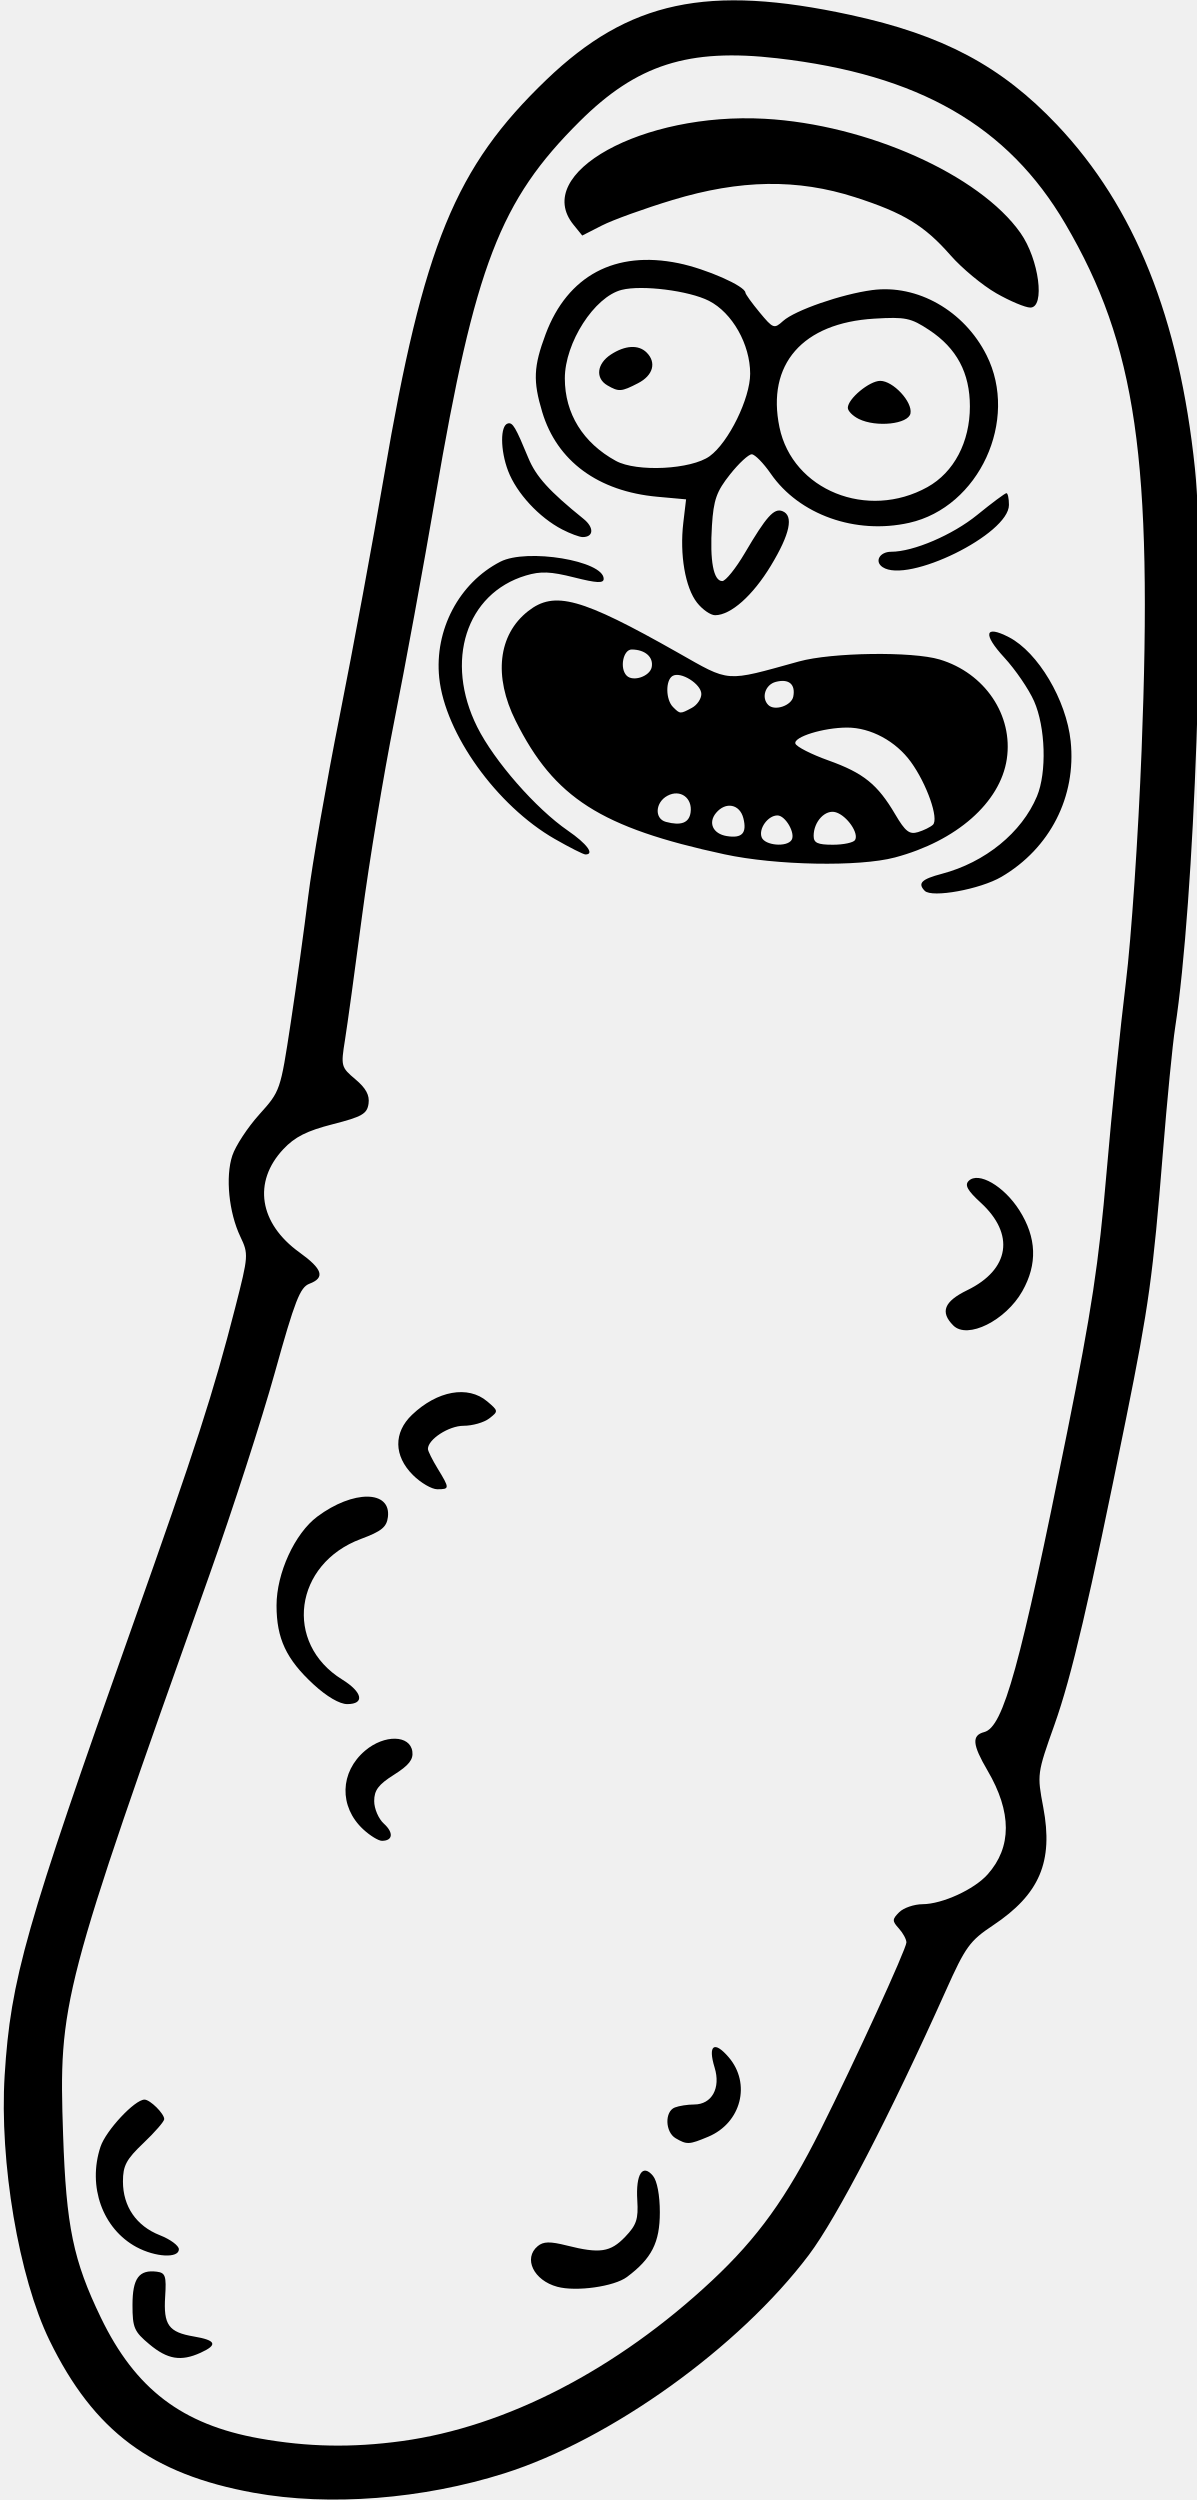
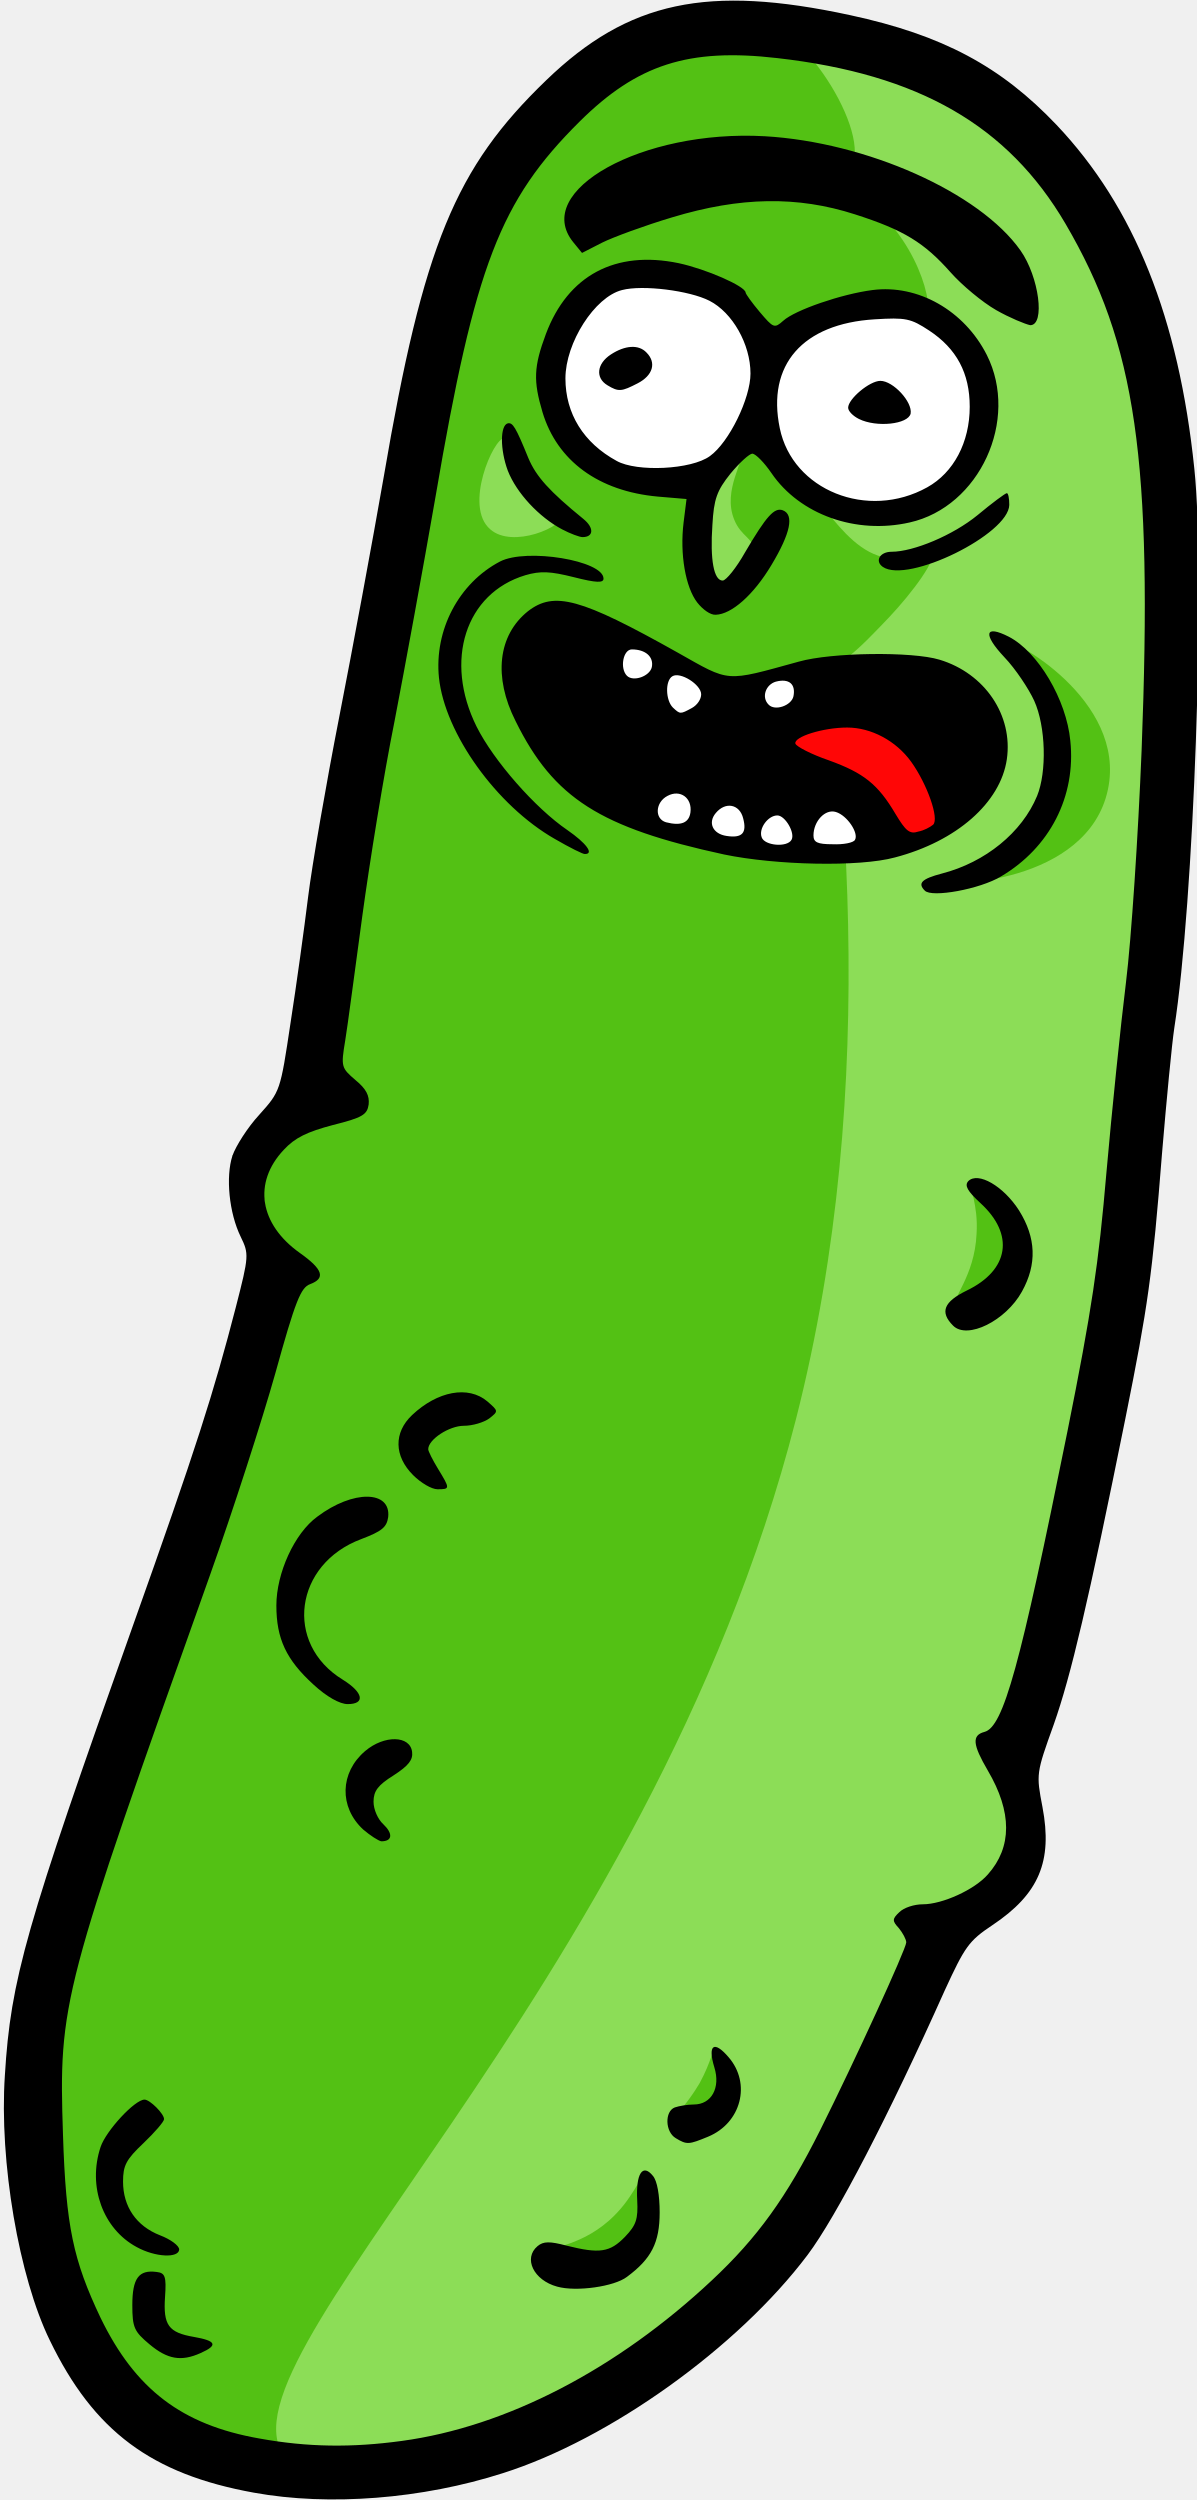
- <svg xmlns="http://www.w3.org/2000/svg" viewBox="0 0 245 512" height="512" width="245" id="svg10" version="1.1">
-   <defs id="defs14" />
-   <path id="path22" d="M 51.975,510.521 C 31.005,506.715 19.211,497.916 10.137,479.307 3.852,466.419 -0.151,442.737 0.956,425 2.183,405.358 5.188,394.791 27.118,333 c 12.954,-36.5 16.62,-47.854 21.08,-65.297 2.69,-10.521 2.717,-10.889 1.03,-14.427 -2.36,-4.948 -3.087,-12.257 -1.652,-16.605 0.654,-1.982 3.136,-5.769 5.516,-8.416 4.321,-4.806 4.33,-4.833 6.449,-18.785 1.167,-7.684 2.776,-19.315 3.575,-25.846 0.799,-6.531 3.701,-23.181 6.448,-37 2.747,-13.819 6.835,-35.925 9.084,-49.125 8.074,-47.384 14.563,-63.219 33.262,-81.171 16.841,-16.168 32.99,-19.612 62.239,-13.275 18.984,4.113 30.934,10.47 42.34,22.523 15.911,16.813 25.018,39.521 28.236,70.403 2.281,21.888 -0.098,88.907 -4.064,114.519 -0.511,3.3 -1.635,14.775 -2.498,25.5 -2.032,25.261 -2.892,31.481 -7.524,54.429 -7.611,37.706 -11.163,52.896 -14.687,62.806 -3.554,9.993 -3.572,10.128 -2.291,16.915 2.099,11.122 -0.742,17.799 -10.276,24.153 -4.782,3.187 -5.647,4.381 -9.663,13.349 -11.406,25.467 -22.327,46.541 -28.067,54.159 -14.288,18.962 -40.605,37.84 -62.351,44.727 -16.76,5.308 -35.858,6.79 -51.329,3.983 z m 30.336,-10.59 c 21.359,-2.92 44.061,-14.669 63.515,-32.87 9.339,-8.738 15.262,-16.96 22.199,-30.815 7.001,-13.984 17.609,-37.139 17.609,-38.438 0,-0.632 -0.696,-1.919 -1.547,-2.859 -1.398,-1.545 -1.391,-1.866 0.071,-3.329 0.89,-0.89 3.049,-1.629 4.797,-1.641 4.039,-0.028 10.551,-3.012 13.305,-6.096 4.985,-5.583 4.98,-12.758 -0.015,-21.281 -3.116,-5.317 -3.276,-7.194 -0.671,-7.875 3.921,-1.025 7.335,-13.378 17.007,-61.528 4.991,-24.851 6.439,-34.403 8.043,-53.092 1.076,-12.534 2.856,-30.047 3.955,-38.917 1.099,-8.87 2.547,-30.231 3.218,-47.468 C 236.12,94.057 232.732,70.665 218.172,45.825 206.394,25.733 188.174,15.267 159.165,11.931 140.973,9.839 130.43,13.213 118.697,24.882 102.365,41.125 97.298,54.308 89.193,101.634 c -2.461,14.374 -6.26,35.074 -8.441,46 -2.181,10.926 -5.148,28.866 -6.594,39.866 -1.445,11 -3.024,22.475 -3.508,25.5 -0.858,5.355 -0.801,5.567 2.147,8.052 2.157,1.818 2.928,3.25 2.682,4.977 -0.298,2.091 -1.311,2.672 -7.345,4.216 -5.303,1.357 -7.753,2.594 -10.107,5.102 -6.29,6.702 -4.966,15.196 3.295,21.139 4.755,3.421 5.317,5.181 2.051,6.423 -1.927,0.733 -2.974,3.423 -7.095,18.225 -2.659,9.551 -8.675,28.166 -13.368,41.366 -30.353,85.367 -30.907,87.488 -29.987,114.711 0.635,18.778 2.071,25.723 7.745,37.465 7.057,14.602 16.617,21.88 32.466,24.714 9.882,1.767 18.974,1.936 29.178,0.541 z m -51.715,-19.821 c -3.127,-2.61 -3.462,-3.389 -3.462,-8.036 0,-5.482 1.33,-7.298 5,-6.829 1.739,0.222 1.96,0.887 1.692,5.083 -0.372,5.82 0.696,7.309 5.866,8.182 4.575,0.773 4.965,1.703 1.395,3.33 -4.023,1.833 -6.764,1.381 -10.491,-1.73 z m 83.538,-11.777 c -4.849,-1.307 -7.021,-5.825 -4.003,-8.33 1.155,-0.958 2.512,-0.986 5.943,-0.122 6.767,1.704 8.934,1.383 11.956,-1.771 2.335,-2.437 2.725,-3.613 2.486,-7.499 -0.33,-5.366 1.082,-7.565 3.211,-4.999 0.852,1.026 1.408,3.976 1.408,7.469 0,6.189 -1.663,9.459 -6.737,13.247 -2.628,1.962 -10.378,3.051 -14.263,2.005 z m -86.17,-8.124 c -6.95,-3.745 -10.067,-12.415 -7.385,-20.542 1.098,-3.328 7.012,-9.667 9.018,-9.667 1.138,0 4.037,2.87 4.037,3.996 0,0.469 -1.902,2.663 -4.227,4.876 -3.553,3.381 -4.227,4.642 -4.227,7.904 0,5.109 2.748,9.108 7.557,10.996 2.144,0.842 3.898,2.138 3.898,2.879 0,1.885 -4.804,1.639 -8.67,-0.444 z M 138.384,437.92 c -2.182,-1.271 -2.294,-5.497 -0.168,-6.313 0.87,-0.334 2.644,-0.607 3.943,-0.607 3.622,0 5.485,-3.358 4.195,-7.561 -1.412,-4.602 -0.1,-5.579 2.865,-2.133 4.654,5.407 2.584,13.472 -4.184,16.3 -3.919,1.638 -4.345,1.658 -6.651,0.314 z M 74.397,374.656 c -5.006,-4.639 -4.825,-11.743 0.411,-16.149 3.934,-3.311 9.156,-3.207 9.639,0.191 0.235,1.649 -0.702,2.839 -3.75,4.763 -3.19,2.014 -4.063,3.173 -4.063,5.397 0,1.558 0.889,3.637 1.976,4.621 2.048,1.853 1.863,3.521 -0.389,3.521 -0.712,0 -2.433,-1.055 -3.824,-2.344 z m -10.19,-29.696 c -5.585,-5.148 -7.573,-9.391 -7.573,-16.165 0,-6.606 3.741,-14.757 8.353,-18.199 7.346,-5.482 15.128,-5.434 14.457,0.09 -0.25,2.06 -1.312,2.924 -5.516,4.486 -13.708,5.095 -15.88,21.359 -3.845,28.797 4.176,2.581 4.677,5.032 1.029,5.032 -1.557,0 -4.2,-1.546 -6.905,-4.04 z m 20.35,-42.883 c -3.92,-3.92 -3.987,-8.688 -0.173,-12.326 5.188,-4.949 11.468,-6.072 15.389,-2.751 2.317,1.962 2.325,2.027 0.42,3.5 C 99.125,291.325 96.762,292 94.943,292 c -3.033,0 -7.315,2.784 -7.305,4.75 0.002,0.412 0.902,2.223 2,4.024 2.477,4.063 2.474,4.226 -0.081,4.226 -1.142,0 -3.392,-1.315 -5,-2.923 z m 110.682,-30.614 c -2.753,-2.753 -1.899,-4.921 2.848,-7.228 8.706,-4.229 9.823,-11.464 2.768,-17.926 -2.712,-2.484 -3.331,-3.599 -2.475,-4.455 1.993,-1.993 7.232,1.043 10.388,6.019 3.546,5.592 3.742,11.021 0.599,16.572 -3.41,6.021 -11.237,9.909 -14.128,7.018 z m -5.855,-89.025 c -1.505,-1.546 -0.663,-2.383 3.5,-3.48 8.886,-2.342 16.368,-8.436 19.482,-15.866 2.044,-4.88 1.763,-14.184 -0.59,-19.504 -1.08,-2.441 -3.824,-6.457 -6.099,-8.925 -4.461,-4.84 -4.029,-6.74 0.948,-4.167 5.952,3.078 11.765,12.868 12.646,21.299 1.186,11.35 -4.22,21.948 -14.173,27.78 -4.366,2.559 -14.255,4.36 -15.713,2.863 z m -41.034,-7.479 c -25.353,-5.465 -34.854,-11.539 -42.745,-27.331 -4.559,-9.123 -3.596,-17.631 2.542,-22.459 5.396,-4.245 10.836,-2.745 30.56,8.423 10.996,6.226 9.57,6.119 24.926,1.873 6.7,-1.853 23.195,-2.084 28.803,-0.404 9.265,2.776 15.1,11.431 13.755,20.402 -1.335,8.905 -10.299,16.786 -22.908,20.144 -7.328,1.951 -24.342,1.636 -34.934,-0.647 z m 13.771,-2.937 C 162.963,170.658 160.851,167 159.221,167 c -1.946,0 -3.907,2.724 -3.231,4.487 0.644,1.677 5.179,2.072 6.13,0.533 z m 12.988,0.02 c 0.845,-1.366 -1.617,-4.951 -3.896,-5.674 -2.158,-0.685 -4.579,1.866 -4.579,4.825 0,1.439 0.805,1.809 3.941,1.809 2.168,0 4.208,-0.432 4.534,-0.959 z m -22.867,-4.467 c -0.727,-2.898 -3.627,-3.46 -5.597,-1.086 -1.673,2.016 -0.634,4.275 2.178,4.736 3.15,0.516 4.187,-0.591 3.419,-3.65 z m 38.812,1.344 c 1.28,-1.193 -1.223,-8.346 -4.507,-12.879 -3.089,-4.265 -8.247,-7.041 -13.064,-7.033 -4.852,0.008 -11.038,1.928 -10.585,3.285 0.213,0.639 3.252,2.188 6.754,3.442 7.2,2.577 10.072,4.895 13.691,11.049 2.065,3.511 2.903,4.165 4.655,3.638 1.175,-0.354 2.551,-1.03 3.057,-1.501 z m -49.622,-2.515 c 0.43,-2.993 -2.113,-4.839 -4.734,-3.436 -2.518,1.348 -2.715,4.713 -0.314,5.355 3.104,0.83 4.743,0.207 5.048,-1.919 z m 0.267,-21.437 c 1.064,-0.569 1.934,-1.843 1.934,-2.831 0,-2.05 -4.256,-4.712 -5.905,-3.693 -1.461,0.903 -1.396,4.858 0.105,6.359 1.455,1.455 1.455,1.455 3.866,0.165 z m 20.768,-2.321 c 0.482,-2.529 -0.92,-3.695 -3.601,-2.994 -2.142,0.56 -3.007,3.243 -1.524,4.726 1.31,1.31 4.767,0.142 5.125,-1.732 z m -28.995,-6.024 c 0.392,-2.053 -1.341,-3.58 -4.088,-3.605 -1.773,-0.015 -2.528,3.873 -1.041,5.36 1.318,1.318 4.768,0.137 5.129,-1.756 z m -19.838,35.209 c -11.909,-6.826 -22.501,-21.598 -23.681,-33.025 -1.011,-9.796 4.061,-19.425 12.52,-23.769 5.436,-2.791 21.161,-0.187 21.161,3.505 0,0.95 -1.405,0.883 -6.064,-0.291 -4.824,-1.215 -6.841,-1.295 -9.865,-0.389 -12.255,3.672 -16.708,17.544 -9.964,31.039 3.475,6.954 12.01,16.71 18.567,21.22 3.915,2.694 5.532,4.895 3.576,4.871 -0.412,-0.005 -3.225,-1.428 -6.25,-3.162 z m 29.123,-48.399 c -2.424,-3.082 -3.588,-9.86 -2.814,-16.392 l 0.565,-4.771 -5.878,-0.533 c -12.131,-1.1 -20.556,-7.298 -23.58,-17.347 -1.916,-6.368 -1.787,-9.318 0.699,-15.963 4.482,-11.981 14.247,-17.187 27.23,-14.519 5.645,1.16 13.617,4.674 13.682,6.03 0.015,0.311 1.326,2.133 2.914,4.049 2.764,3.334 2.969,3.409 4.793,1.758 2.41,-2.181 11.98,-5.501 18.254,-6.334 9.264,-1.229 18.835,4.217 23.419,13.326 6.696,13.306 -1.533,31.138 -15.848,34.341 -10.973,2.456 -22.519,-1.648 -28.346,-10.075 -1.492,-2.158 -3.238,-3.94 -3.879,-3.961 -0.641,-0.021 -2.65,1.835 -4.463,4.125 -2.768,3.495 -3.361,5.175 -3.699,10.474 -0.46,7.226 0.309,11.363 2.113,11.363 0.686,0 2.769,-2.587 4.629,-5.75 4.402,-7.485 5.967,-9.233 7.679,-8.576 2.371,0.91 1.581,4.674 -2.344,11.162 -3.724,6.156 -8.212,10.145 -11.427,10.157 -0.923,0.004 -2.587,-1.15 -3.699,-2.564 z m 47.191,-23.679 c 5.425,-3.018 8.686,-9.221 8.686,-16.522 0,-6.862 -2.697,-11.919 -8.342,-15.646 -3.768,-2.488 -4.821,-2.705 -11.235,-2.325 -14.704,0.872 -22.1,9.347 -19.421,22.253 2.673,12.877 18.025,19.076 30.312,12.24 z M 175.884,85.804 c -1.238,-0.61 -2.25,-1.638 -2.25,-2.283 0,-1.846 4.42,-5.521 6.64,-5.521 2.63,0 6.638,4.312 6.192,6.661 -0.418,2.2 -6.998,2.911 -10.582,1.143 z m -30.532,7.614 c 3.862,-2.805 8.282,-11.815 8.282,-16.885 0,-6.017 -3.664,-12.492 -8.447,-14.925 -4.088,-2.08 -13.702,-3.289 -17.86,-2.245 -5.591,1.403 -11.649,10.835 -11.649,18.138 0,7.197 3.721,13.207 10.456,16.89 4.268,2.334 15.444,1.769 19.218,-0.972 z M 124.384,78.92 c -2.498,-1.455 -2.161,-4.42 0.715,-6.305 2.924,-1.916 5.678,-2.072 7.335,-0.415 2.057,2.057 1.323,4.685 -1.75,6.274 -3.433,1.775 -3.953,1.812 -6.3,0.446 z m 56.372,37.227 C 179.038,114.996 180.152,113 182.511,113 c 4.545,0 12.588,-3.443 17.622,-7.543 3.01,-2.451 5.704,-4.457 5.986,-4.457 0.283,0 0.514,1.085 0.514,2.411 0,5.995 -20.719,16.191 -25.878,12.736 z m -65.622,-7.714 c -4.729,-2.451 -9.334,-7.432 -11.068,-11.972 -1.625,-4.255 -1.646,-9.348 -0.041,-9.742 0.983,-0.241 1.561,0.738 4.175,7.066 1.581,3.829 4.271,6.797 11.32,12.491 2.186,1.766 2.083,3.729 -0.195,3.717 -0.655,-0.003 -2.541,-0.706 -4.191,-1.561 z m 88.885,-48.385 c -2.813,-1.614 -7.011,-5.097 -9.329,-7.741 -5.373,-6.13 -9.606,-8.708 -19.556,-11.911 -11.836,-3.81 -23.528,-3.635 -37.39,0.561 -5.714,1.73 -12.214,4.075 -14.444,5.213 l -4.055,2.069 -1.806,-2.23 c -8.527,-10.531 14.129,-23.065 39.194,-21.683 20.907,1.153 43.986,11.465 52.376,23.402 3.788,5.39 5.082,15.278 1.998,15.263 -1.031,-0.005 -4.176,-1.33 -6.989,-2.943 z" style="fill:#000000" />
+ <svg xmlns="http://www.w3.org/2000/svg" version="1.1" x="0px" y="0px" viewBox="0 0 245 512" style="enable-background:new 0 0 245 512;" xml:space="preserve">
+   <style type="text/css">
+ 	.st0{fill:#53C114;}
+ 	.st1{fill:#8CDD57;}
+ 	.st2{fill:#FFFFFF;}
+ 	.st3{fill:#FF0606;}
+ </style>
+   <g id="Layer_2">
+     <polygon class="st0" points="12.7,465.2 6.7,423.6 35.3,332.6 56.6,264.5 54.1,245.7 47.6,236.7 62,225.4 70.8,168.7 89.8,59    108.7,27.9 133.5,7.8 164.2,5.5 198.6,17.8 219.4,38.5 237.2,82.4 240.6,138.2 234.5,210.9 219.4,313.1 206.6,356.1 209.6,370.8    206.8,386.2 195.4,395.4 171.4,438.9 158.8,458.7 144.3,479.7 111.1,498.1 75.9,505.9 43.5,502.3 19.6,482.9  " />
+   </g>
+   <g id="Layer_6">
+     <path class="st1" d="M164.2,5.5C133,17,198.3,152.4,163,290.7C132.7,409.1,40.1,485.3,59.1,504c8.7,8.5,34.8-0.5,47.2-4.9   c8.7-3,29-10.3,44.7-29.2c18.8-22.5,20.6-49,34.8-63.1c5.2-5.1,9.4-11.3,15.1-15.9c1.7-1.4,4.5-3.6,6.4-7.6c1.9-4.1,1.9-8,1.8-10   c-0.1-5.9-2.1-7.2-2.1-11.7c0-5.8,3.3-10,4.5-11.7c5.9-8.6,9.5-29,14-55.3c11-64.5,14-116.1,14-116.1s1.9-33.5-1.8-89.4   c-0.7-9.9-1.9-25.7-11-42.9c-3-5.7-9.6-17.8-22.9-27.3C194,11.9,174.5,1.7,164.2,5.5z" />
+     <path class="st0" d="M195.9,267.3c1.5,1.4,9.8-2,11.7-8.7c2.4-8.3-6.8-16.6-8.4-15.9c-0.9,0.4,1.2,3.8,0.8,10   C199.6,261.6,194.6,266.1,195.9,267.3z" />
+     <path class="st0" d="M139,433.6c0.7,1.2,4.9,0.9,7.3-1.4c4.2-3.9,1.6-12.4,0.3-12.6c-0.7-0.1-0.8,2.4-3.3,7   C140.6,431.2,138.4,432.7,139,433.6z" />
+     <path class="st0" d="M111.6,461.5c0.1,1.7,11.7,5.3,17.9-0.6c5.1-4.9,4.2-14.3,2.5-14.8c-1.2-0.4-2.2,4.2-7.3,8.7   C118.2,460.5,111.5,460.2,111.6,461.5z" />
+     <path class="st0" d="M192.6,180.2c-0.6-1.4,20.3-6.4,23.7-20.7c3.3-13.9-12.1-27.2-10.9-28.2c1.4-1.1,25.4,12,21.5,30.4   C222.8,181.1,193.3,181.8,192.6,180.2z" />
+     <path class="st0" d="M162.4,98.7c4.2-1.2,10.5,16.3,21.2,15.6c3.8-0.3,6.4-2.7,7.3-1.7c1.4,1.6-4.2,8.9-8.7,13.7   c-6.1,6.4-11,11.6-15.1,10.6C157.8,134.7,156.8,100.4,162.4,98.7z" />
+     <path class="st0" d="M158.5,70.8c7.4,1.8,15.1-11.7,25.1-8.7c3.5,1.1,4.9,3.4,5.9,2.8c2.2-1.5-1.7-16.9-13.4-24.6   c-6.5-4.3-18.4-7.9-24.6-2.5C142.7,45.7,149.8,68.7,158.5,70.8z" />
+     <path class="st0" d="M152.1,32.3c6.7,7,18.9,7.1,22,2.5c5.1-7.5-11.2-31.7-19-29.9C149.5,6.3,143.1,22.9,152.1,32.3z" />
+     <path class="st1" d="M146.8,122.7c3.4,0.6,8.4-5.3,7.8-9.8c-0.4-2.8-2.8-3-4.2-6.4c-2.6-6.2,2.5-12.6,1.1-13.5   c-1.2-0.8-6.5,3-8.9,8.8C139.1,110.4,142.5,122,146.8,122.7z" />
+     <path class="st1" d="M103.2,89.8c1,0.1,0.5,3.2,3.1,7.2c3.8,5.7,9.4,6,9.3,8.1c-0.1,2.9-10.7,7.3-15.2,3.3   C94.9,103.7,101.1,89.7,103.2,89.8z" />
+   </g>
+   <g id="Layer_3">
+     <polygon class="st2" points="112,73.4 121.1,59 134.7,55.2 149.2,60.8 155.9,71.1 166.6,64.3 182.5,63 193.7,65.1 199.6,73.4    199.6,88.7 195.4,99.1 188.7,103.2 174.7,104.5 159.6,97.4 154.6,90.7 147.7,95.9 138.1,98.3 126.7,98.3 118.9,92.8 113.5,82.4     " />
+   </g>
+   <g id="Layer_4">
+     <polygon class="st2" points="125.2,131.1 122.7,139.4 143.6,149.9 165.6,144.9 164.2,137.4 154.6,139.4 147,139.4 129.1,130.2  " />
+     <polygon class="st2" points="131.9,160.7 131.9,168.2 144.8,173 173.6,175 178.9,172.2 173.6,165  " />
+     <polygon class="st3" points="159.1,149 177.1,144.4 191.4,154.4 194.4,167.8 188.7,172.2 173.6,165  " />
+   </g>
+   <g id="Layer_5">
+ </g>
+   <g id="svg10">
+     <path id="path22" d="M52,510.5c-21-3.8-32.8-12.6-41.8-31.2C3.9,466.4-0.2,442.7,1,425c1.2-19.6,4.2-30.2,26.2-92   c13-36.5,16.6-47.9,21.1-65.3c2.7-10.5,2.7-10.9,1-14.4c-2.4-4.9-3.1-12.3-1.7-16.6c0.7-2,3.1-5.8,5.5-8.4   c4.3-4.8,4.3-4.8,6.4-18.8c1.2-7.7,2.8-19.3,3.6-25.8c0.8-6.5,3.7-23.2,6.4-37c2.7-13.8,6.8-35.9,9.1-49.1   c8.1-47.4,14.6-63.2,33.3-81.2c16.8-16.2,33-19.6,62.2-13.3c19,4.1,30.9,10.5,42.3,22.5c15.9,16.8,25,39.5,28.2,70.4   c2.3,21.9-0.1,88.9-4.1,114.5c-0.5,3.3-1.6,14.8-2.5,25.5c-2,25.3-2.9,31.5-7.5,54.4c-7.6,37.7-11.2,52.9-14.7,62.8   c-3.6,10-3.6,10.1-2.3,16.9c2.1,11.1-0.7,17.8-10.3,24.2c-4.8,3.2-5.6,4.4-9.7,13.3c-11.4,25.5-22.3,46.5-28.1,54.2   c-14.3,19-40.6,37.8-62.4,44.7C86.5,511.8,67.4,513.3,52,510.5L52,510.5z M82.3,499.9c21.4-2.9,44.1-14.7,63.5-32.9   c9.3-8.7,15.3-17,22.2-30.8c7-14,17.6-37.1,17.6-38.4c0-0.6-0.7-1.9-1.5-2.9c-1.4-1.5-1.4-1.9,0.1-3.3c0.9-0.9,3-1.6,4.8-1.6   c4,0,10.6-3,13.3-6.1c5-5.6,5-12.8,0-21.3c-3.1-5.3-3.3-7.2-0.7-7.9c3.9-1,7.3-13.4,17-61.5c5-24.9,6.4-34.4,8-53.1   c1.1-12.5,2.9-30,4-38.9s2.5-30.2,3.2-47.5c2.3-59.7-1.1-83.1-15.6-107.9c-11.8-20.1-30-30.6-59-33.9c-18.2-2.1-28.7,1.3-40.5,13   c-16.3,16.2-21.4,29.4-29.5,76.8c-2.5,14.4-6.3,35.1-8.4,46c-2.2,10.9-5.1,28.9-6.6,39.9s-3,22.5-3.5,25.5   c-0.9,5.4-0.8,5.6,2.1,8.1c2.2,1.8,2.9,3.2,2.7,5c-0.3,2.1-1.3,2.7-7.3,4.2c-5.3,1.4-7.8,2.6-10.1,5.1c-6.3,6.7-5,15.2,3.3,21.1   c4.8,3.4,5.3,5.2,2.1,6.4c-1.9,0.7-3,3.4-7.1,18.2c-2.7,9.6-8.7,28.2-13.4,41.4C12.6,407.9,12,410,12.9,437.2   c0.6,18.8,2.1,25.7,7.7,37.5c7.1,14.6,16.6,21.9,32.5,24.7C63,501.2,72.1,501.3,82.3,499.9L82.3,499.9z M30.6,480.1   c-3.1-2.6-3.5-3.4-3.5-8c0-5.5,1.3-7.3,5-6.8c1.7,0.2,2,0.9,1.7,5.1c-0.4,5.8,0.7,7.3,5.9,8.2c4.6,0.8,5,1.7,1.4,3.3   C37.1,483.7,34.3,483.2,30.6,480.1L30.6,480.1z M114.1,468.3c-4.8-1.3-7-5.8-4-8.3c1.2-1,2.5-1,5.9-0.1c6.8,1.7,8.9,1.4,12-1.8   c2.3-2.4,2.7-3.6,2.5-7.5c-0.3-5.4,1.1-7.6,3.2-5c0.9,1,1.4,4,1.4,7.5c0,6.2-1.7,9.5-6.7,13.2C125.8,468.3,118,469.4,114.1,468.3   L114.1,468.3z M28,460.2c-6.9-3.7-10.1-12.4-7.4-20.5c1.1-3.3,7-9.7,9-9.7c1.1,0,4,2.9,4,4c0,0.5-1.9,2.7-4.2,4.9   c-3.6,3.4-4.2,4.6-4.2,7.9c0,5.1,2.7,9.1,7.6,11c2.1,0.8,3.9,2.1,3.9,2.9C36.6,462.5,31.8,462.3,28,460.2L28,460.2z M138.4,437.9   c-2.2-1.3-2.3-5.5-0.2-6.3c0.9-0.3,2.6-0.6,3.9-0.6c3.6,0,5.5-3.4,4.2-7.6c-1.4-4.6-0.1-5.6,2.9-2.1c4.7,5.4,2.6,13.5-4.2,16.3   C141.1,439.2,140.7,439.3,138.4,437.9L138.4,437.9z M74.4,374.7c-5-4.6-4.8-11.7,0.4-16.1c3.9-3.3,9.2-3.2,9.6,0.2   c0.2,1.6-0.7,2.8-3.8,4.8c-3.2,2-4.1,3.2-4.1,5.4c0,1.6,0.9,3.6,2,4.6c2,1.9,1.9,3.5-0.4,3.5C77.5,377,75.8,375.9,74.4,374.7   L74.4,374.7z M64.2,345c-5.6-5.1-7.6-9.4-7.6-16.2c0-6.6,3.7-14.8,8.4-18.2c7.3-5.5,15.1-5.4,14.5,0.1c-0.3,2.1-1.3,2.9-5.5,4.5   c-13.7,5.1-15.9,21.4-3.8,28.8c4.2,2.6,4.7,5,1,5C69.6,349,66.9,347.5,64.2,345L64.2,345z M84.6,302.1c-3.9-3.9-4-8.7-0.2-12.3   c5.2-4.9,11.5-6.1,15.4-2.8c2.3,2,2.3,2,0.4,3.5c-1.1,0.8-3.4,1.5-5.2,1.5c-3,0-7.3,2.8-7.3,4.8c0,0.4,0.9,2.2,2,4   c2.5,4.1,2.5,4.2-0.1,4.2C88.4,305,86.2,303.7,84.6,302.1L84.6,302.1z M195.2,271.5c-2.8-2.8-1.9-4.9,2.8-7.2   c8.7-4.2,9.8-11.5,2.8-17.9c-2.7-2.5-3.3-3.6-2.5-4.5c2-2,7.2,1,10.4,6c3.5,5.6,3.7,11,0.6,16.6C206,270.5,198.1,274.4,195.2,271.5   z M189.4,182.4c-1.5-1.5-0.7-2.4,3.5-3.5c8.9-2.3,16.4-8.4,19.5-15.9c2-4.9,1.8-14.2-0.6-19.5c-1.1-2.4-3.8-6.5-6.1-8.9   c-4.5-4.8-4-6.7,0.9-4.2c6,3.1,11.8,12.9,12.6,21.3c1.2,11.4-4.2,21.9-14.2,27.8C200.7,182.1,190.8,183.9,189.4,182.4L189.4,182.4z    M148.3,175c-25.4-5.5-34.9-11.5-42.7-27.3c-4.6-9.1-3.6-17.6,2.5-22.5c5.4-4.2,10.8-2.7,30.6,8.4c11,6.2,9.6,6.1,24.9,1.9   c6.7-1.9,23.2-2.1,28.8-0.4c9.3,2.8,15.1,11.4,13.8,20.4c-1.3,8.9-10.3,16.8-22.9,20.1C176,177.6,158.9,177.2,148.3,175L148.3,175z    M162.1,172c0.8-1.4-1.3-5-2.9-5c-1.9,0-3.9,2.7-3.2,4.5C156.6,173.2,161.2,173.6,162.1,172L162.1,172z M175.1,172   c0.8-1.4-1.6-5-3.9-5.7c-2.2-0.7-4.6,1.9-4.6,4.8c0,1.4,0.8,1.8,3.9,1.8C172.7,173,174.8,172.6,175.1,172L175.1,172z M152.2,167.6   c-0.7-2.9-3.6-3.5-5.6-1.1c-1.7,2-0.6,4.3,2.2,4.7C152,171.7,153,170.6,152.2,167.6L152.2,167.6z M191.1,168.9   c1.3-1.2-1.2-8.3-4.5-12.9c-3.1-4.3-8.2-7-13.1-7c-4.9,0-11,1.9-10.6,3.3c0.2,0.6,3.3,2.2,6.8,3.4c7.2,2.6,10.1,4.9,13.7,11   c2.1,3.5,2.9,4.2,4.7,3.6C189.2,170.1,190.5,169.4,191.1,168.9L191.1,168.9z M141.4,166.4c0.4-3-2.1-4.8-4.7-3.4   c-2.5,1.3-2.7,4.7-0.3,5.4C139.5,169.2,141.1,168.5,141.4,166.4z M141.7,145c1.1-0.6,1.9-1.8,1.9-2.8c0-2-4.3-4.7-5.9-3.7   c-1.5,0.9-1.4,4.9,0.1,6.4C139.3,146.3,139.3,146.3,141.7,145L141.7,145z M162.5,142.6c0.5-2.5-0.9-3.7-3.6-3   c-2.1,0.6-3,3.2-1.5,4.7C158.7,145.7,162.1,144.5,162.5,142.6z M133.5,136.6c0.4-2.1-1.3-3.6-4.1-3.6c-1.8,0-2.5,3.9-1,5.4   C129.7,139.7,133.1,138.5,133.5,136.6z M113.6,171.8c-11.9-6.8-22.5-21.6-23.7-33c-1-9.8,4.1-19.4,12.5-23.8   c5.4-2.8,21.2-0.2,21.2,3.5c0,0.9-1.4,0.9-6.1-0.3c-4.8-1.2-6.8-1.3-9.9-0.4c-12.3,3.7-16.7,17.5-10,31c3.5,7,12,16.7,18.6,21.2   c3.9,2.7,5.5,4.9,3.6,4.9C119.5,175,116.7,173.6,113.6,171.8L113.6,171.8z M142.8,123.4c-2.4-3.1-3.6-9.9-2.8-16.4l0.6-4.8   l-5.9-0.5c-12.1-1.1-20.6-7.3-23.6-17.3c-1.9-6.4-1.8-9.3,0.7-16c4.5-12,14.2-17.2,27.2-14.5c5.6,1.2,13.6,4.7,13.7,6   c0,0.3,1.3,2.1,2.9,4c2.8,3.3,3,3.4,4.8,1.8c2.4-2.2,12-5.5,18.3-6.3c9.3-1.2,18.8,4.2,23.4,13.3c6.7,13.3-1.5,31.1-15.8,34.3   c-11,2.5-22.5-1.6-28.3-10.1c-1.5-2.2-3.2-3.9-3.9-4c-0.6,0-2.6,1.8-4.5,4.1c-2.8,3.5-3.4,5.2-3.7,10.5c-0.5,7.2,0.3,11.4,2.1,11.4   c0.7,0,2.8-2.6,4.6-5.8c4.4-7.5,6-9.2,7.7-8.6c2.4,0.9,1.6,4.7-2.3,11.2c-3.7,6.2-8.2,10.1-11.4,10.2   C145.5,126,143.9,124.8,142.8,123.4L142.8,123.4z M189.9,99.8c5.4-3,8.7-9.2,8.7-16.5c0-6.9-2.7-11.9-8.3-15.6   c-3.8-2.5-4.8-2.7-11.2-2.3c-14.7,0.9-22.1,9.3-19.4,22.3C162.3,100.4,177.7,106.6,189.9,99.8z M175.9,85.8   c-1.2-0.6-2.2-1.6-2.2-2.3c0-1.8,4.4-5.5,6.6-5.5c2.6,0,6.6,4.3,6.2,6.7C186,86.9,179.5,87.6,175.9,85.8z M145.4,93.4   c3.9-2.8,8.3-11.8,8.3-16.9c0-6-3.7-12.5-8.4-14.9c-4.1-2.1-13.7-3.3-17.9-2.2c-5.6,1.4-11.6,10.8-11.6,18.1   c0,7.2,3.7,13.2,10.5,16.9C130.4,96.7,141.6,96.2,145.4,93.4L145.4,93.4z M124.4,78.9c-2.5-1.5-2.2-4.4,0.7-6.3   c2.9-1.9,5.7-2.1,7.3-0.4c2.1,2.1,1.3,4.7-1.8,6.3C127.3,80.2,126.7,80.3,124.4,78.9z M180.8,116.1c-1.7-1.2-0.6-3.1,1.8-3.1   c4.5,0,12.6-3.4,17.6-7.5c3-2.5,5.7-4.5,6-4.5s0.5,1.1,0.5,2.4C206.6,109.4,185.9,119.6,180.8,116.1L180.8,116.1z M115.1,108.4   c-4.7-2.5-9.3-7.4-11.1-12c-1.6-4.3-1.6-9.3,0-9.7c1-0.2,1.6,0.7,4.2,7.1c1.6,3.8,4.3,6.8,11.3,12.5c2.2,1.8,2.1,3.7-0.2,3.7   C118.7,110,116.8,109.3,115.1,108.4L115.1,108.4z M204,63.5c-2.8-1.6-7-5.1-9.3-7.7c-5.4-6.1-9.6-8.7-19.6-11.9   c-11.8-3.8-23.5-3.6-37.4,0.6c-5.7,1.7-12.2,4.1-14.4,5.2l-4.1,2.1l-1.8-2.2c-8.5-10.5,14.1-23.1,39.2-21.7   c20.9,1.2,44,11.5,52.4,23.4c3.8,5.4,5.1,15.3,2,15.3C210,66.4,206.8,65.1,204,63.5z" />
+   </g>
</svg>
